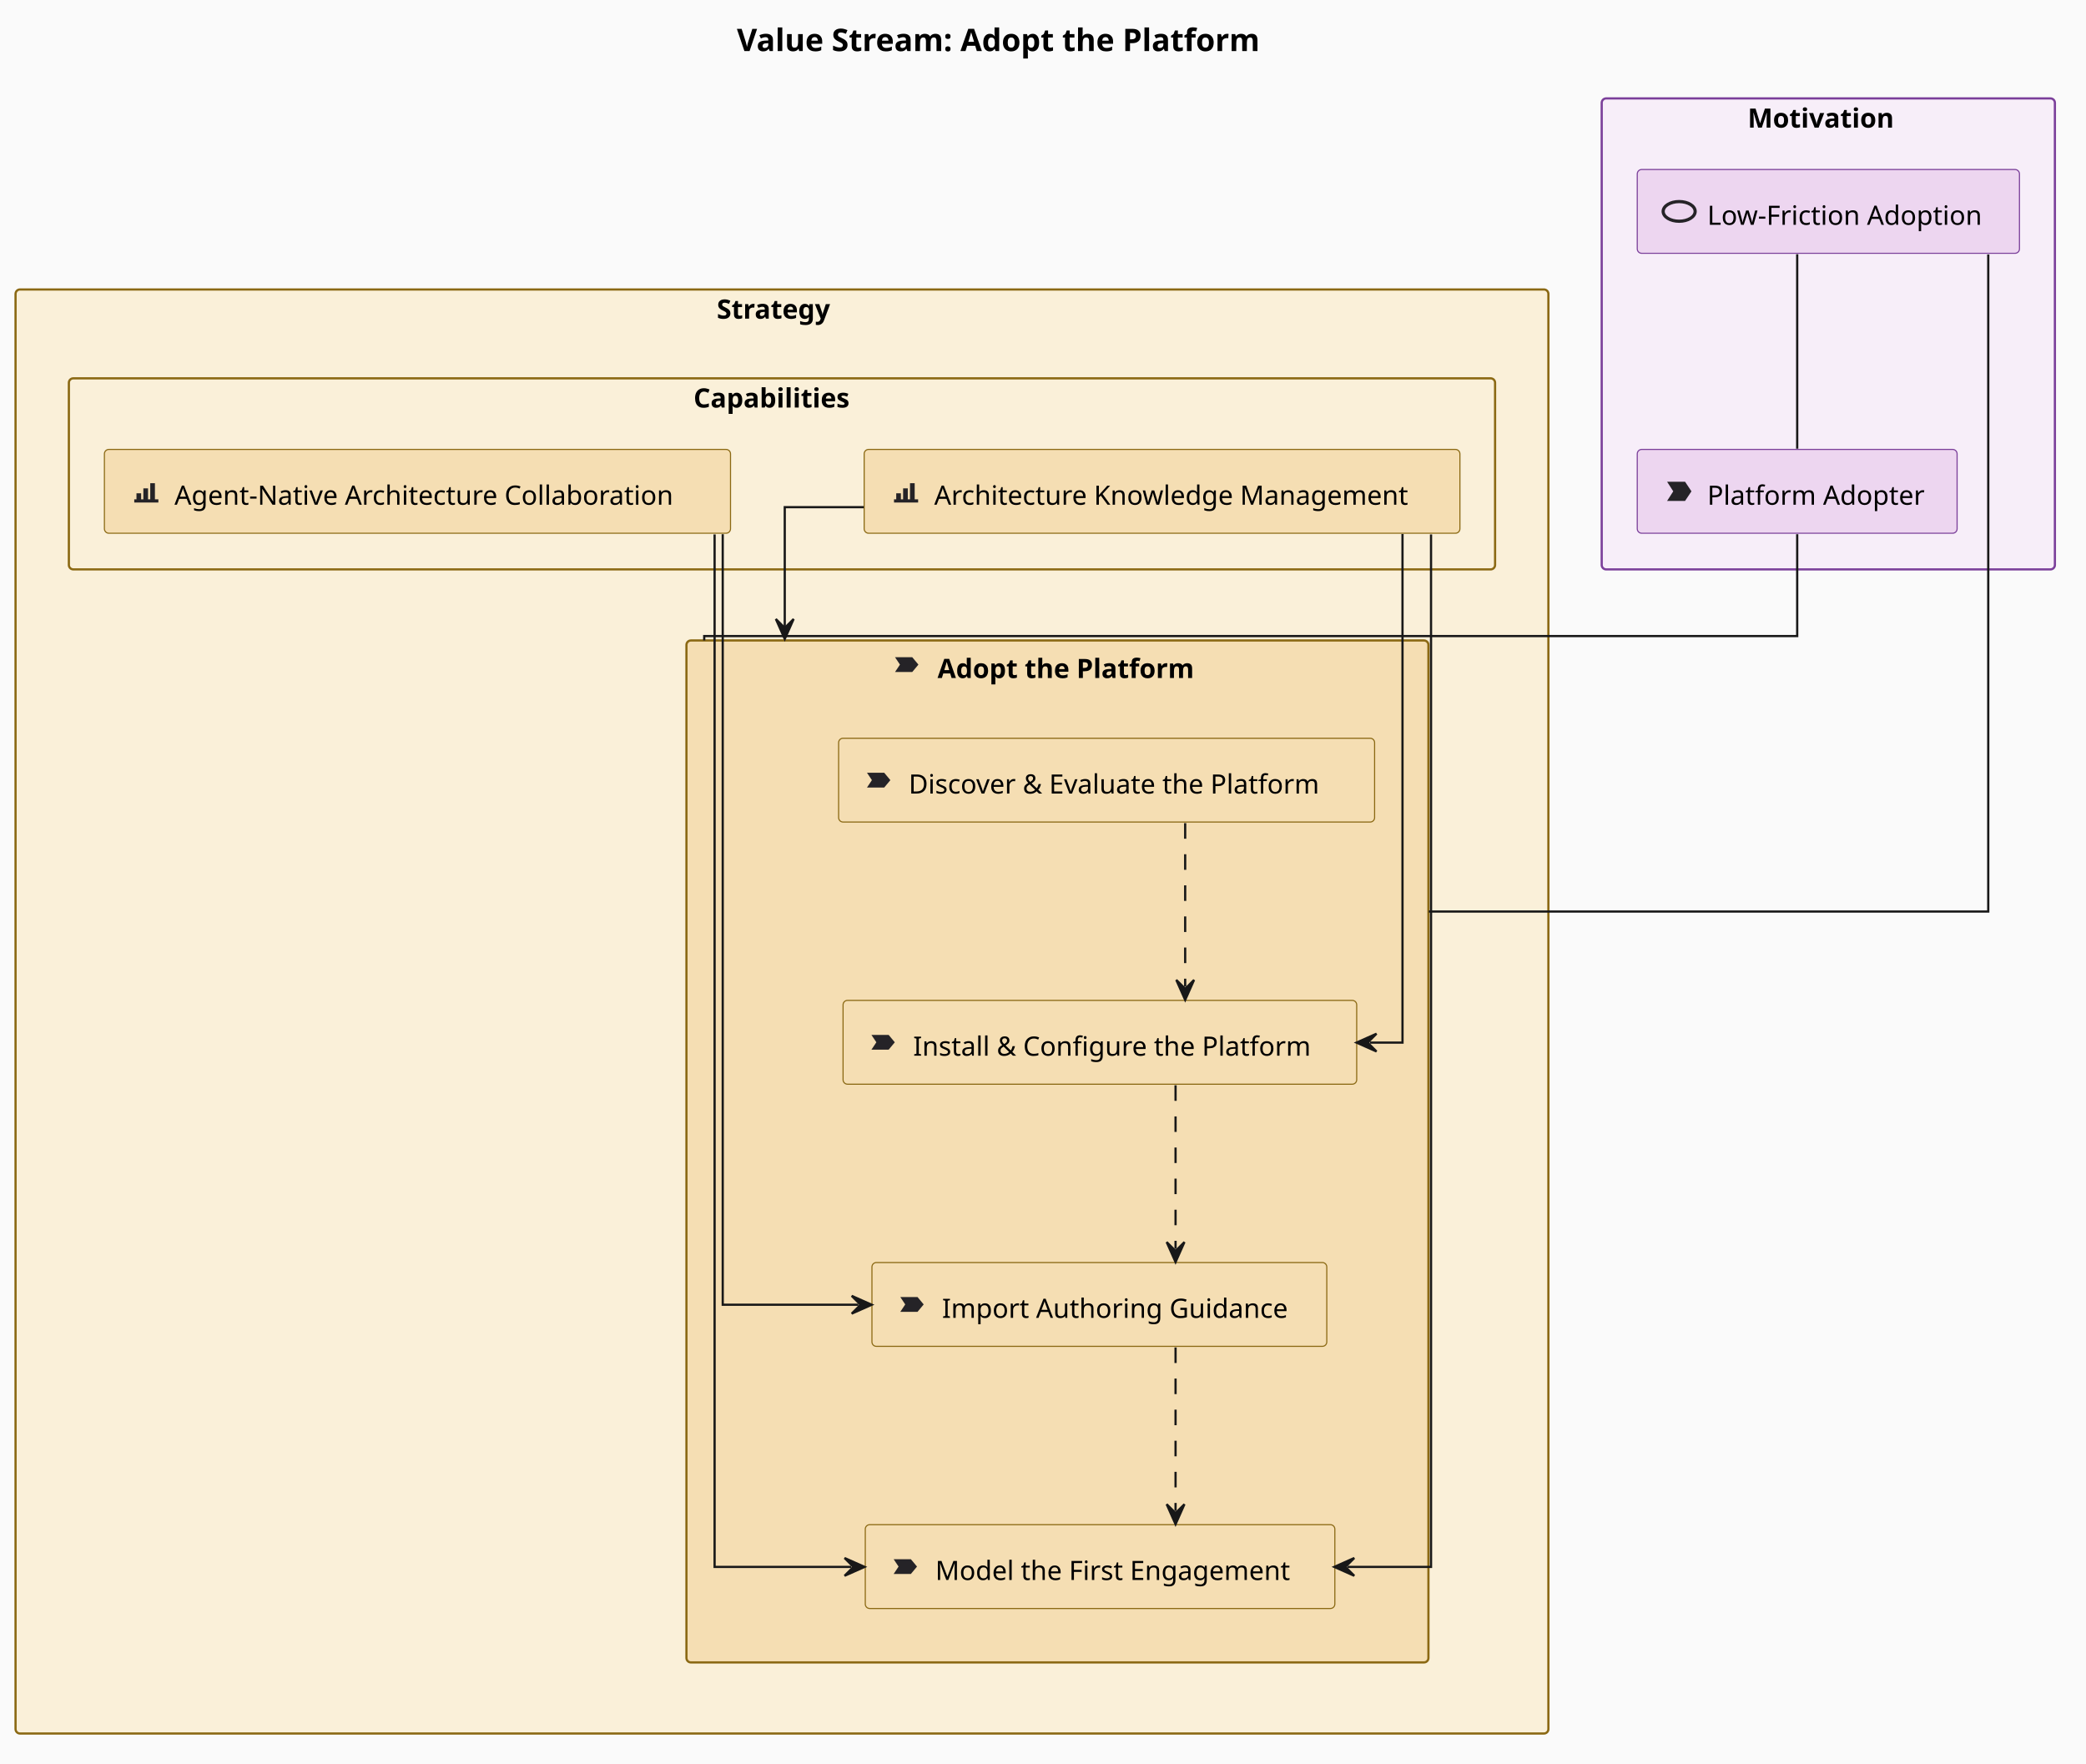
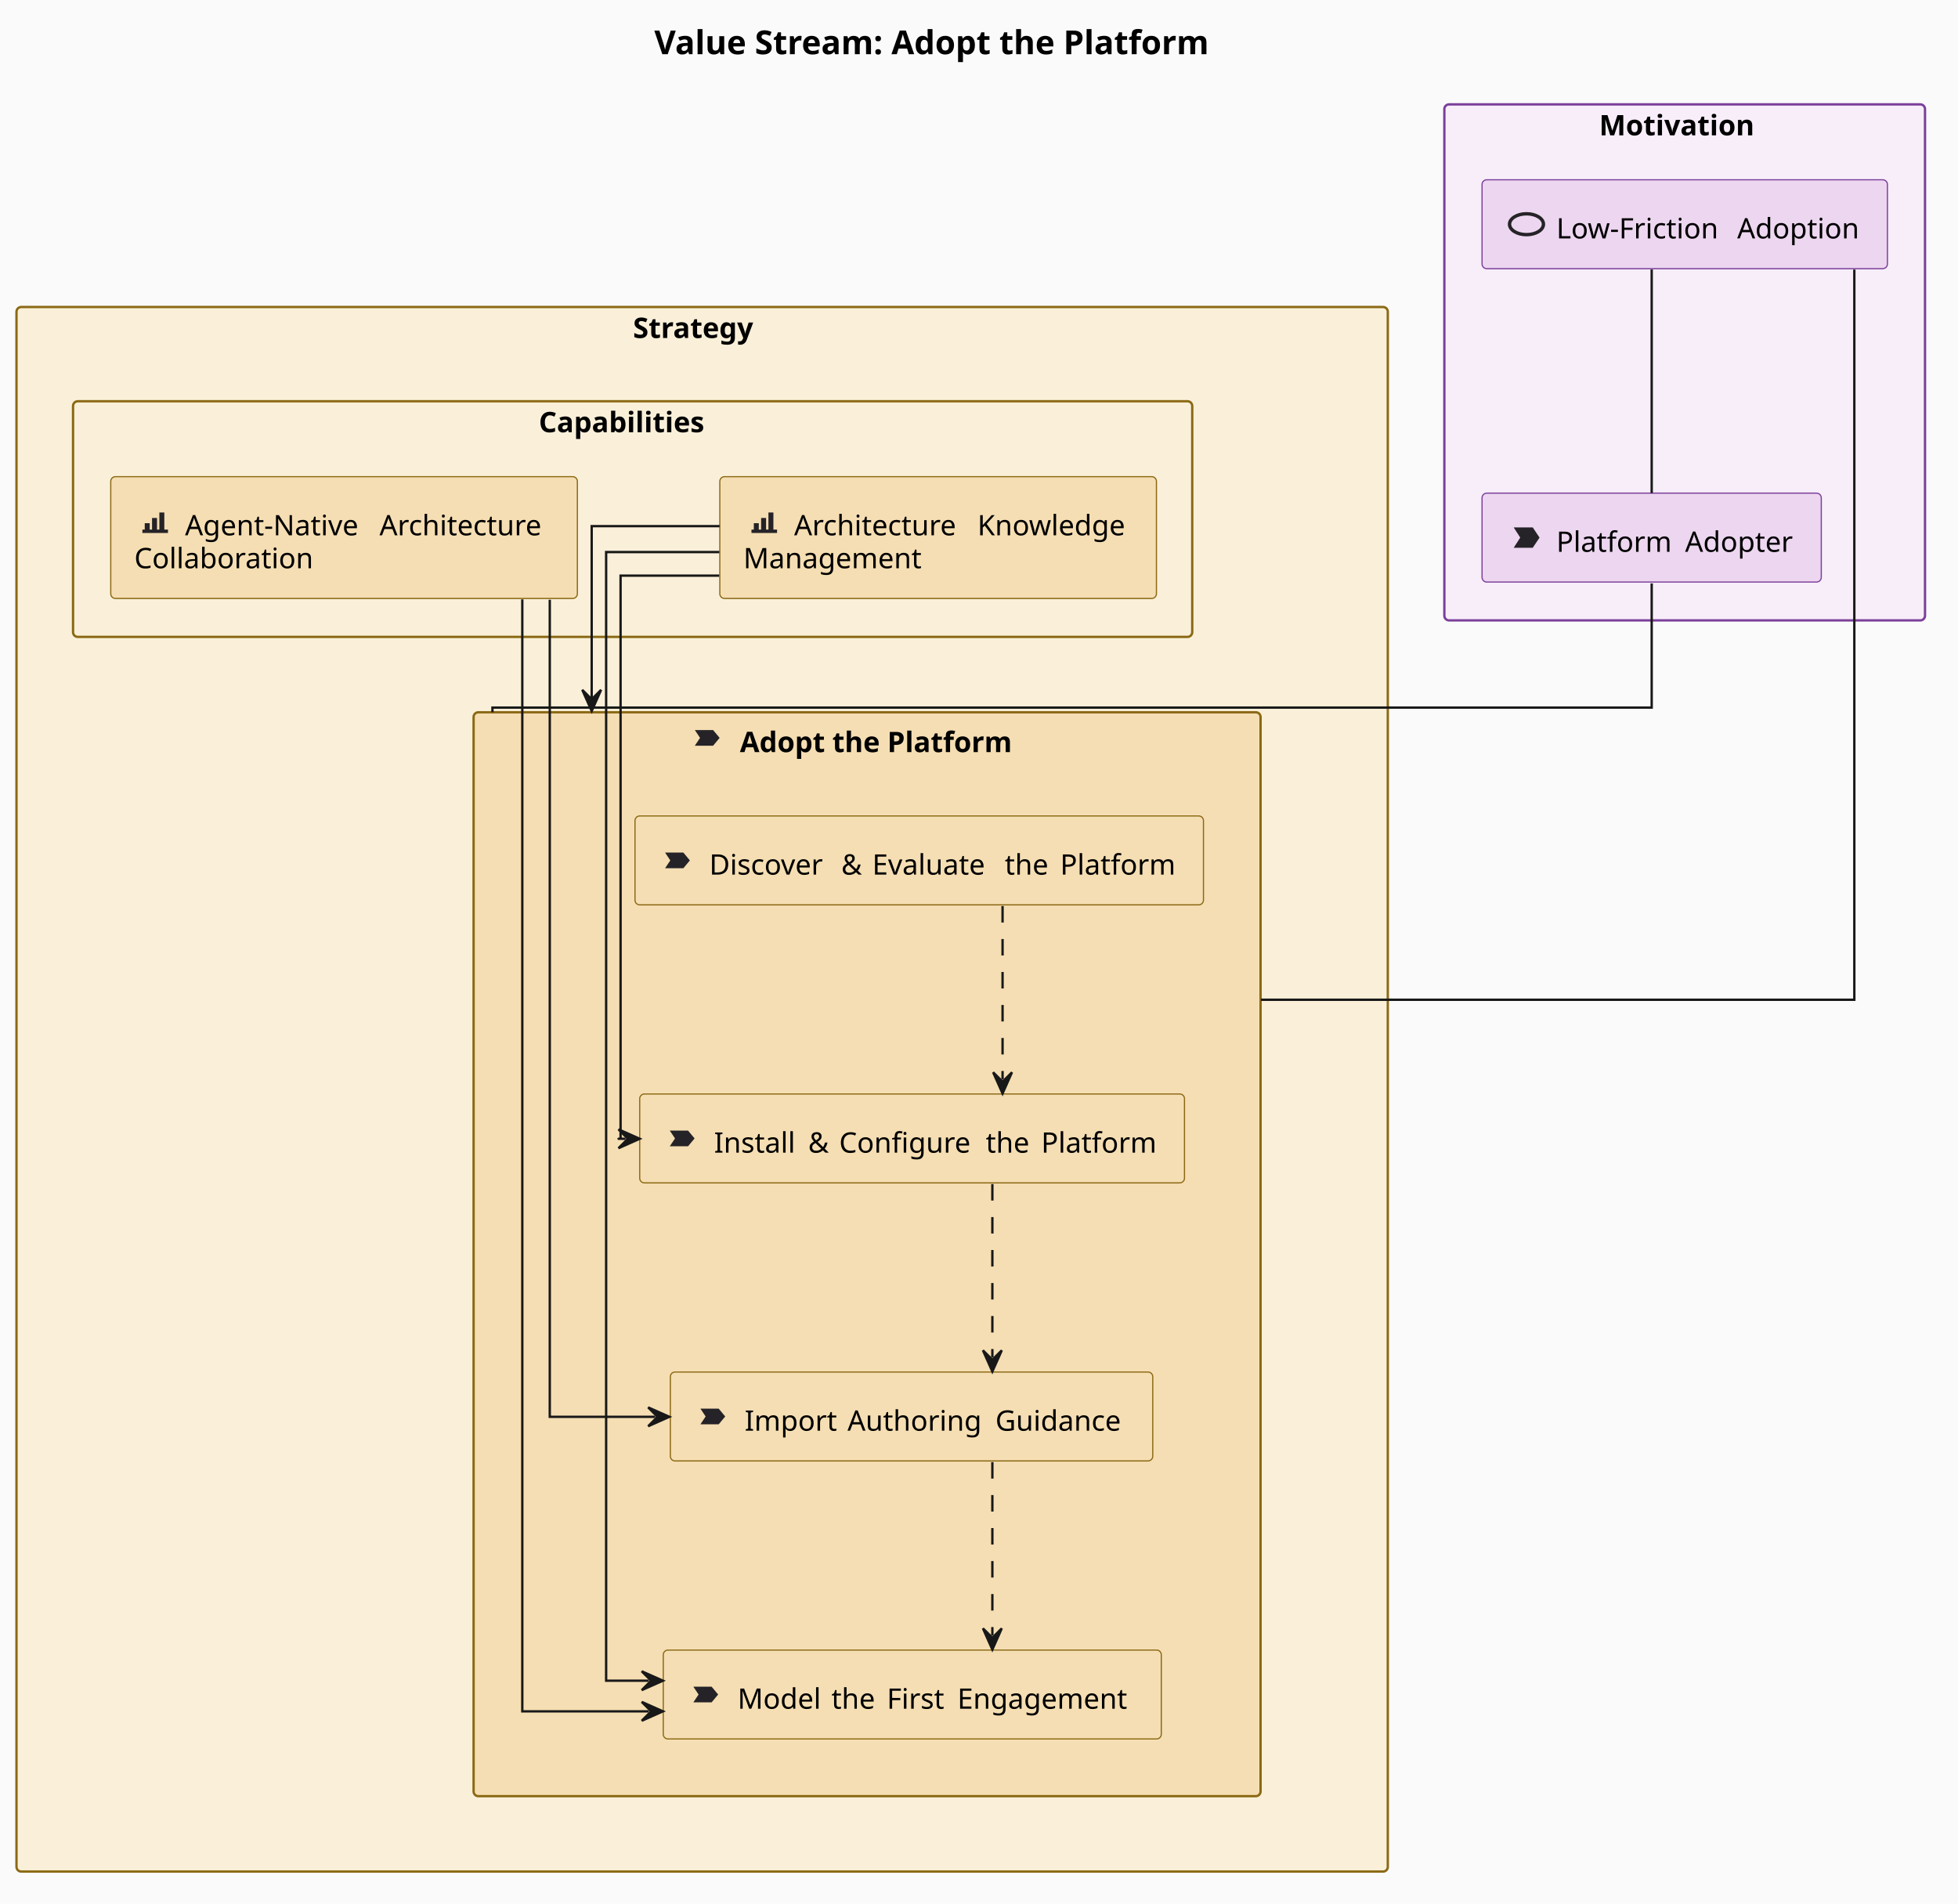
- <svg xmlns="http://www.w3.org/2000/svg" contentStyleType="text/css" data-diagram-type="DESCRIPTION" height="794px" preserveAspectRatio="none" style="width:939px;height:794px;background:#FAFAFA;" version="1.1" viewBox="0 0 939 794" width="939px" zoomAndPan="magnify">
+ <svg xmlns="http://www.w3.org/2000/svg" contentStyleType="text/css" data-diagram-type="DESCRIPTION" height="808px" preserveAspectRatio="none" style="width:831px;height:808px;background:#FAFAFA;" version="1.1" viewBox="0 0 831 808" width="831px" zoomAndPan="magnify">
  <defs />
  <g>
-     <rect fill="#FAFAFA" height="794" style="stroke:none;stroke-width:1;" width="939" x="0" y="0" />
-     <g class="title" data-source-line="94">
-       <text fill="#000000" font-family="sans-serif" font-size="14" font-weight="700" lengthAdjust="spacing" textLength="268.591" x="331.705" y="22.995">Value Stream: Adopt the Platform</text>
+     <rect fill="#FAFAFA" height="808" style="stroke:none;stroke-width:1;" width="831" x="0" y="0" />
+     <g class="title" data-source-line="96">
+       <text fill="#000000" font-family="sans-serif" font-size="14" font-weight="700" lengthAdjust="spacing" textLength="268.591" x="277.705" y="22.995">Value Stream: Adopt the Platform</text>
    </g>
-     <g class="cluster" data-qualified-name="DOM_motivation" data-source-line="96" id="ent0002">
-       <rect fill="#F7EEF9" height="212" rx="2" ry="2" style="stroke:#7B3F9A;stroke-width:1;" width="204" x="721" y="44.297" />
-       <text fill="#000000" font-family="sans-serif" font-size="12" font-weight="700" lengthAdjust="spacing" textLength="72.592" x="786.704" y="57.435">Motivation</text>
+     <g class="cluster" data-qualified-name="DOM_motivation" data-source-line="98" id="ent0002">
+       <rect fill="#F7EEF9" height="219" rx="2" ry="2" style="stroke:#7B3F9A;stroke-width:1;" width="204" x="613" y="44.297" />
+       <text fill="#000000" font-family="sans-serif" font-size="12" font-weight="700" lengthAdjust="spacing" textLength="72.592" x="678.704" y="57.435">Motivation</text>
    </g>
-     <g class="cluster" data-qualified-name="DOM_strategy" data-source-line="103" id="ent0005">
-       <rect fill="#FAF0D9" height="650" rx="2" ry="2" style="stroke:#8B6914;stroke-width:1;" width="690" x="7" y="130.297" />
-       <text fill="#000000" font-family="sans-serif" font-size="12" font-weight="700" lengthAdjust="spacing" textLength="58.682" x="322.659" y="143.435">Strategy</text>
+     <g class="cluster" data-qualified-name="DOM_strategy" data-source-line="105" id="ent0005">
+       <rect fill="#FAF0D9" height="664" rx="2" ry="2" style="stroke:#8B6914;stroke-width:1;" width="582" x="7" y="130.297" />
+       <text fill="#000000" font-family="sans-serif" font-size="12" font-weight="700" lengthAdjust="spacing" textLength="58.682" x="268.659" y="143.435">Strategy</text>
    </g>
-     <g class="cluster" data-qualified-name="DOM_strategy.GRPT_strategy_1" data-source-line="104" id="ent0006">
-       <rect fill="#FAF0D9" height="86" rx="2" ry="2" style="stroke:#8B6914;stroke-width:1;" width="642" x="31" y="170.297" />
-       <text fill="#000000" font-family="sans-serif" font-size="12" font-weight="700" lengthAdjust="spacing" textLength="79.652" x="312.174" y="183.435">Capabilities</text>
+     <g class="cluster" data-qualified-name="DOM_strategy.GRPT_strategy_1" data-source-line="106" id="ent0006">
+       <rect fill="#FAF0D9" height="100" rx="2" ry="2" style="stroke:#8B6914;stroke-width:1;" width="475" x="31" y="170.297" />
+       <text fill="#000000" font-family="sans-serif" font-size="12" font-weight="700" lengthAdjust="spacing" textLength="79.652" x="228.674" y="183.435">Capabilities</text>
    </g>
-     <g class="cluster" data-qualified-name="DOM_strategy.VS_klQ_6_" data-source-line="110" id="ent0010">
-       <rect fill="#F5DEB3" height="460" rx="2" ry="2" style="stroke:#8B6914;stroke-width:1;" width="334" x="309" y="288.297" />
-       <path d="M402.894,295.835 L410.648,295.835 L413.417,299.158 L410.648,302.481 L402.894,302.481 L405.109,299.158" fill="#252327" style="stroke:none;stroke-width:1;" />
-       <text fill="#000000" font-family="sans-serif" font-size="12" font-weight="700" lengthAdjust="spacing" textLength="129.85" x="422.026" y="305.19">Adopt the Platform</text>
+     <g class="cluster" data-qualified-name="DOM_strategy.VS_klQ_6_" data-source-line="112" id="ent0010">
+       <rect fill="#F5DEB3" height="460" rx="2" ry="2" style="stroke:#8B6914;stroke-width:1;" width="334" x="201" y="302.297" />
+       <path d="M294.894,309.835 L302.648,309.835 L305.417,313.158 L302.648,316.481 L294.894,316.481 L297.109,313.158" fill="#252327" style="stroke:none;stroke-width:1;" />
+       <text fill="#000000" font-family="sans-serif" font-size="12" font-weight="700" lengthAdjust="spacing" textLength="129.85" x="314.026" y="319.19">Adopt the Platform</text>
    </g>
-     <g class="entity" data-qualified-name="DOM_motivation.VAL_bisnF2" data-source-line="97" id="ent0003">
-       <rect fill="#EDD6F0" height="37.723" rx="2" ry="2" style="stroke:#7B3F9A;stroke-width:0.5;" width="172.049" x="737" y="76.297" />
-       <path d="M748.662,95.158 A7.2,4.431 0 0 1 755.861,90.728 A7.2,4.431 0 0 1 763.062,95.158 A7.2,4.431 0 0 1 755.861,99.589 A7.2,4.431 0 0 1 748.662,95.158" fill="none" style="stroke:#252327;stroke-width:1.44;" />
-       <text fill="#000000" font-family="sans-serif" font-size="12" lengthAdjust="spacing" textLength="130.512" x="768.538" y="101.19">Low-Friction Adoption</text>
+     <g class="entity" data-qualified-name="DOM_motivation.VAL_bisnF2" data-source-line="99" id="ent0003">
+       <rect fill="#EDD6F0" height="37.723" rx="2" ry="2" style="stroke:#7B3F9A;stroke-width:0.5;" width="172.049" x="629" y="76.297" />
+       <path d="M640.662,95.158 A7.2,4.431 0 0 1 647.861,90.728 A7.2,4.431 0 0 1 655.062,95.158 A7.2,4.431 0 0 1 647.861,99.589 A7.2,4.431 0 0 1 640.662,95.158" fill="none" style="stroke:#252327;stroke-width:1.44;" />
+       <text fill="#000000" font-family="sans-serif" font-size="12" lengthAdjust="spacing" textLength="3.814" x="656.723" y="101.19"> </text>
+       <text fill="#000000" font-family="sans-serif" font-size="12" lengthAdjust="spacing" textLength="72.926" x="660.538" y="101.19">Low-Friction</text>
+       <text fill="#000000" font-family="sans-serif" font-size="12" lengthAdjust="spacing" textLength="3.814" x="733.463" y="101.19"> </text>
+       <text fill="#000000" font-family="sans-serif" font-size="12" lengthAdjust="spacing" textLength="53.772" x="737.278" y="101.19">Adoption</text>
    </g>
-     <g class="entity" data-qualified-name="DOM_motivation.STK_KNwgP7" data-source-line="99" id="ent0004">
-       <rect fill="#EDD6F0" height="37.723" rx="2" ry="2" style="stroke:#7B3F9A;stroke-width:0.5;" width="143.977" x="737" y="202.297" />
-       <path d="M750.434,216.838 L758.52,216.838 L761.4,221.158 L758.52,225.478 L750.434,225.478 L753.203,221.158" fill="#252327" style="stroke:none;stroke-width:0.5;" />
-       <text fill="#000000" font-family="sans-serif" font-size="12" lengthAdjust="spacing" textLength="102.439" x="768.538" y="227.19">Platform Adopter</text>
+     <g class="entity" data-qualified-name="DOM_motivation.STK_KNwgP7" data-source-line="101" id="ent0004">
+       <rect fill="#EDD6F0" height="37.723" rx="2" ry="2" style="stroke:#7B3F9A;stroke-width:0.5;" width="143.977" x="629" y="209.297" />
+       <path d="M642.434,223.838 L650.52,223.838 L653.4,228.158 L650.52,232.478 L642.434,232.478 L645.203,228.158" fill="#252327" style="stroke:none;stroke-width:0.5;" />
+       <text fill="#000000" font-family="sans-serif" font-size="12" lengthAdjust="spacing" textLength="3.814" x="656.723" y="234.19"> </text>
+       <text fill="#000000" font-family="sans-serif" font-size="12" lengthAdjust="spacing" textLength="50.818" x="660.538" y="234.19">Platform</text>
+       <text fill="#000000" font-family="sans-serif" font-size="12" lengthAdjust="spacing" textLength="3.814" x="711.356" y="234.19"> </text>
+       <text fill="#000000" font-family="sans-serif" font-size="12" lengthAdjust="spacing" textLength="47.807" x="715.17" y="234.19">Adopter</text>
    </g>
-     <g class="entity" data-qualified-name="DOM_strategy.GRPT_strategy_1.CAP_db4AQh" data-source-line="105" id="ent0007">
-       <rect fill="#F5DEB3" height="37.723" rx="2" ry="2" style="stroke:#8B6914;stroke-width:0.5;" width="281.836" x="47" y="202.297" />
+     <g class="entity" data-qualified-name="DOM_strategy.GRPT_strategy_1.CAP_db4AQh" data-source-line="107" id="ent0007">
+       <rect fill="#F5DEB3" height="51.692" rx="2" ry="2" style="stroke:#8B6914;stroke-width:0.5;" width="198.047" x="47" y="202.297" />
      <path d="M60.434,224.758 L71.289,224.758 L71.289,226.198 L60.434,226.198" fill="#252327" />
      <path d="M61.431,222.045 L63.535,222.045 L63.535,225.478 L61.431,225.478" fill="#252327" />
      <path d="M64.532,219.829 L66.637,219.829 L66.637,225.478 L64.532,225.478" fill="#252327" />
      <path d="M67.634,217.503 L69.739,217.503 L69.739,225.478 L67.634,225.478" fill="#252327" />
-       <text fill="#000000" font-family="sans-serif" font-size="12" lengthAdjust="spacing" textLength="240.299" x="78.537" y="227.19">Agent-Native Architecture Collaboration</text>
+       <text fill="#000000" font-family="sans-serif" font-size="12" lengthAdjust="spacing" textLength="3.814" x="74.723" y="227.19"> </text>
+       <text fill="#000000" font-family="sans-serif" font-size="12" lengthAdjust="spacing" textLength="78.703" x="78.537" y="227.19">Agent-Native</text>
+       <text fill="#000000" font-family="sans-serif" font-size="12" lengthAdjust="spacing" textLength="3.814" x="157.241" y="227.19"> </text>
+       <text fill="#000000" font-family="sans-serif" font-size="12" lengthAdjust="spacing" textLength="73.992" x="161.055" y="227.19">Architecture</text>
+       <text fill="#000000" font-family="sans-serif" font-size="12" lengthAdjust="spacing" textLength="79.975" x="57" y="241.159">Collaboration</text>
    </g>
-     <g class="entity" data-qualified-name="DOM_strategy.GRPT_strategy_1.CAP_pLMHKe" data-source-line="106" id="ent0008">
-       <rect fill="#F5DEB3" height="37.723" rx="2" ry="2" style="stroke:#8B6914;stroke-width:0.5;" width="268.172" x="389" y="202.297" />
-       <path d="M402.434,224.758 L413.289,224.758 L413.289,226.198 L402.434,226.198" fill="#252327" />
-       <path d="M403.431,222.045 L405.535,222.045 L405.535,225.478 L403.431,225.478" fill="#252327" />
-       <path d="M406.532,219.829 L408.637,219.829 L408.637,225.478 L406.532,225.478" fill="#252327" />
-       <path d="M409.634,217.503 L411.738,217.503 L411.738,225.478 L409.634,225.478" fill="#252327" />
-       <text fill="#000000" font-family="sans-serif" font-size="12" lengthAdjust="spacing" textLength="226.635" x="420.538" y="227.19">Architecture Knowledge Management</text>
+     <g class="entity" data-qualified-name="DOM_strategy.GRPT_strategy_1.CAP_pLMHKe" data-source-line="108" id="ent0008">
+       <rect fill="#F5DEB3" height="51.692" rx="2" ry="2" style="stroke:#8B6914;stroke-width:0.5;" width="185.309" x="305.5" y="202.297" />
+       <path d="M318.934,224.758 L329.789,224.758 L329.789,226.198 L318.934,226.198" fill="#252327" />
+       <path d="M319.931,222.045 L322.035,222.045 L322.035,225.478 L319.931,225.478" fill="#252327" />
+       <path d="M323.032,219.829 L325.137,219.829 L325.137,225.478 L323.032,225.478" fill="#252327" />
+       <path d="M326.134,217.503 L328.238,217.503 L328.238,225.478 L326.134,225.478" fill="#252327" />
+       <text fill="#000000" font-family="sans-serif" font-size="12" lengthAdjust="spacing" textLength="3.814" x="333.223" y="227.19"> </text>
+       <text fill="#000000" font-family="sans-serif" font-size="12" lengthAdjust="spacing" textLength="73.992" x="337.038" y="227.19">Architecture</text>
+       <text fill="#000000" font-family="sans-serif" font-size="12" lengthAdjust="spacing" textLength="3.814" x="411.03" y="227.19"> </text>
+       <text fill="#000000" font-family="sans-serif" font-size="12" lengthAdjust="spacing" textLength="65.965" x="414.844" y="227.19">Knowledge</text>
+       <text fill="#000000" font-family="sans-serif" font-size="12" lengthAdjust="spacing" textLength="79.049" x="315.5" y="241.159">Management</text>
    </g>
-     <g class="entity" data-qualified-name="DOM_strategy.VS_klQ_6_.VS_Az7GVi" data-source-line="111" id="ent0011">
-       <rect fill="#F5DEB3" height="37.723" rx="2" ry="2" style="stroke:#8B6914;stroke-width:0.5;" width="231.211" x="379.5" y="450.297" />
-       <path d="M392.269,465.835 L400.023,465.835 L402.792,469.158 L400.023,472.481 L392.269,472.481 L394.485,469.158" fill="#252327" style="stroke:none;stroke-width:0.5;" />
-       <text fill="#000000" font-family="sans-serif" font-size="12" lengthAdjust="spacing" textLength="189.674" x="411.038" y="475.19">Install &amp; Configure the Platform</text>
+     <g class="entity" data-qualified-name="DOM_strategy.VS_klQ_6_.VS_Az7GVi" data-source-line="113" id="ent0011">
+       <rect fill="#F5DEB3" height="37.723" rx="2" ry="2" style="stroke:#8B6914;stroke-width:0.5;" width="231.211" x="271.5" y="464.297" />
+       <path d="M284.269,479.835 L292.023,479.835 L294.792,483.158 L292.023,486.481 L284.269,486.481 L286.485,483.158" fill="#252327" style="stroke:none;stroke-width:0.5;" />
+       <text fill="#000000" font-family="sans-serif" font-size="12" lengthAdjust="spacing" textLength="3.814" x="299.223" y="489.19"> </text>
+       <text fill="#000000" font-family="sans-serif" font-size="12" lengthAdjust="spacing" textLength="36.123" x="303.038" y="489.19">Install</text>
+       <text fill="#000000" font-family="sans-serif" font-size="12" lengthAdjust="spacing" textLength="3.814" x="339.161" y="489.19"> </text>
+       <text fill="#000000" font-family="sans-serif" font-size="12" lengthAdjust="spacing" textLength="9.357" x="342.975" y="489.19">&amp;</text>
+       <text fill="#000000" font-family="sans-serif" font-size="12" lengthAdjust="spacing" textLength="3.814" x="352.332" y="489.19"> </text>
+       <text fill="#000000" font-family="sans-serif" font-size="12" lengthAdjust="spacing" textLength="58.424" x="356.147" y="489.19">Configure</text>
+       <text fill="#000000" font-family="sans-serif" font-size="12" lengthAdjust="spacing" textLength="3.814" x="414.571" y="489.19"> </text>
+       <text fill="#000000" font-family="sans-serif" font-size="12" lengthAdjust="spacing" textLength="19.693" x="418.385" y="489.19">the</text>
+       <text fill="#000000" font-family="sans-serif" font-size="12" lengthAdjust="spacing" textLength="3.814" x="438.079" y="489.19"> </text>
+       <text fill="#000000" font-family="sans-serif" font-size="12" lengthAdjust="spacing" textLength="50.818" x="441.893" y="489.19">Platform</text>
    </g>
-     <g class="entity" data-qualified-name="DOM_strategy.VS_klQ_6_.VS_CBbqVO" data-source-line="112" id="ent0012">
-       <rect fill="#F5DEB3" height="37.723" rx="2" ry="2" style="stroke:#8B6914;stroke-width:0.5;" width="204.745" x="392.5" y="568.297" />
-       <path d="M405.269,583.835 L413.023,583.835 L415.792,587.158 L413.023,590.481 L405.269,590.481 L407.485,587.158" fill="#252327" style="stroke:none;stroke-width:0.5;" />
-       <text fill="#000000" font-family="sans-serif" font-size="12" lengthAdjust="spacing" textLength="163.207" x="424.038" y="593.19">Import Authoring Guidance</text>
+     <g class="entity" data-qualified-name="DOM_strategy.VS_klQ_6_.VS_CBbqVO" data-source-line="114" id="ent0012">
+       <rect fill="#F5DEB3" height="37.723" rx="2" ry="2" style="stroke:#8B6914;stroke-width:0.5;" width="204.745" x="284.5" y="582.297" />
+       <path d="M297.269,597.835 L305.023,597.835 L307.792,601.158 L305.023,604.481 L297.269,604.481 L299.485,601.158" fill="#252327" style="stroke:none;stroke-width:0.5;" />
+       <text fill="#000000" font-family="sans-serif" font-size="12" lengthAdjust="spacing" textLength="3.814" x="312.223" y="607.19"> </text>
+       <text fill="#000000" font-family="sans-serif" font-size="12" lengthAdjust="spacing" textLength="39.826" x="316.038" y="607.19">Import</text>
+       <text fill="#000000" font-family="sans-serif" font-size="12" lengthAdjust="spacing" textLength="3.814" x="355.864" y="607.19"> </text>
+       <text fill="#000000" font-family="sans-serif" font-size="12" lengthAdjust="spacing" textLength="58.957" x="359.678" y="607.19">Authoring</text>
+       <text fill="#000000" font-family="sans-serif" font-size="12" lengthAdjust="spacing" textLength="3.814" x="418.635" y="607.19"> </text>
+       <text fill="#000000" font-family="sans-serif" font-size="12" lengthAdjust="spacing" textLength="56.795" x="422.45" y="607.19">Guidance</text>
    </g>
-     <g class="entity" data-qualified-name="DOM_strategy.VS_klQ_6_.VS_Io9UQd" data-source-line="113" id="ent0013">
-       <rect fill="#F5DEB3" height="37.723" rx="2" ry="2" style="stroke:#8B6914;stroke-width:0.5;" width="241.266" x="377.5" y="332.297" />
-       <path d="M390.269,347.835 L398.023,347.835 L400.792,351.158 L398.023,354.481 L390.269,354.481 L392.485,351.158" fill="#252327" style="stroke:none;stroke-width:0.5;" />
-       <text fill="#000000" font-family="sans-serif" font-size="12" lengthAdjust="spacing" textLength="199.728" x="409.038" y="357.19">Discover &amp; Evaluate the Platform</text>
+     <g class="entity" data-qualified-name="DOM_strategy.VS_klQ_6_.VS_Io9UQd" data-source-line="115" id="ent0013">
+       <rect fill="#F5DEB3" height="37.723" rx="2" ry="2" style="stroke:#8B6914;stroke-width:0.5;" width="241.266" x="269.5" y="346.297" />
+       <path d="M282.269,361.835 L290.023,361.835 L292.792,365.158 L290.023,368.481 L282.269,368.481 L284.485,365.158" fill="#252327" style="stroke:none;stroke-width:0.5;" />
+       <text fill="#000000" font-family="sans-serif" font-size="12" lengthAdjust="spacing" textLength="3.814" x="297.223" y="371.19"> </text>
+       <text fill="#000000" font-family="sans-serif" font-size="12" lengthAdjust="spacing" textLength="52.184" x="301.038" y="371.19">Discover</text>
+       <text fill="#000000" font-family="sans-serif" font-size="12" lengthAdjust="spacing" textLength="3.814" x="353.221" y="371.19"> </text>
+       <text fill="#000000" font-family="sans-serif" font-size="12" lengthAdjust="spacing" textLength="9.357" x="357.036" y="371.19">&amp;</text>
+       <text fill="#000000" font-family="sans-serif" font-size="12" lengthAdjust="spacing" textLength="3.814" x="366.393" y="371.19"> </text>
+       <text fill="#000000" font-family="sans-serif" font-size="12" lengthAdjust="spacing" textLength="52.418" x="370.207" y="371.19">Evaluate</text>
+       <text fill="#000000" font-family="sans-serif" font-size="12" lengthAdjust="spacing" textLength="3.814" x="422.625" y="371.19"> </text>
+       <text fill="#000000" font-family="sans-serif" font-size="12" lengthAdjust="spacing" textLength="19.693" x="426.44" y="371.19">the</text>
+       <text fill="#000000" font-family="sans-serif" font-size="12" lengthAdjust="spacing" textLength="3.814" x="446.133" y="371.19"> </text>
+       <text fill="#000000" font-family="sans-serif" font-size="12" lengthAdjust="spacing" textLength="50.818" x="449.948" y="371.19">Platform</text>
    </g>
-     <g class="entity" data-qualified-name="DOM_strategy.VS_klQ_6_.VS_lVJLuL" data-source-line="114" id="ent0014">
-       <rect fill="#F5DEB3" height="37.723" rx="2" ry="2" style="stroke:#8B6914;stroke-width:0.5;" width="211.371" x="389.5" y="686.297" />
-       <path d="M402.269,701.835 L410.023,701.835 L412.792,705.158 L410.023,708.481 L402.269,708.481 L404.485,705.158" fill="#252327" style="stroke:none;stroke-width:0.5;" />
-       <text fill="#000000" font-family="sans-serif" font-size="12" lengthAdjust="spacing" textLength="169.834" x="421.038" y="711.19">Model the First Engagement</text>
+     <g class="entity" data-qualified-name="DOM_strategy.VS_klQ_6_.VS_lVJLuL" data-source-line="116" id="ent0014">
+       <rect fill="#F5DEB3" height="37.723" rx="2" ry="2" style="stroke:#8B6914;stroke-width:0.5;" width="211.371" x="281.5" y="700.297" />
+       <path d="M294.269,715.835 L302.023,715.835 L304.792,719.158 L302.023,722.481 L294.269,722.481 L296.485,719.158" fill="#252327" style="stroke:none;stroke-width:0.5;" />
+       <text fill="#000000" font-family="sans-serif" font-size="12" lengthAdjust="spacing" textLength="3.814" x="309.223" y="725.19"> </text>
+       <text fill="#000000" font-family="sans-serif" font-size="12" lengthAdjust="spacing" textLength="36.029" x="313.038" y="725.19">Model</text>
+       <text fill="#000000" font-family="sans-serif" font-size="12" lengthAdjust="spacing" textLength="3.814" x="349.067" y="725.19"> </text>
+       <text fill="#000000" font-family="sans-serif" font-size="12" lengthAdjust="spacing" textLength="19.693" x="352.881" y="725.19">the</text>
+       <text fill="#000000" font-family="sans-serif" font-size="12" lengthAdjust="spacing" textLength="3.814" x="372.575" y="725.19"> </text>
+       <text fill="#000000" font-family="sans-serif" font-size="12" lengthAdjust="spacing" textLength="26.127" x="376.389" y="725.19">First</text>
+       <text fill="#000000" font-family="sans-serif" font-size="12" lengthAdjust="spacing" textLength="3.814" x="402.516" y="725.19"> </text>
+       <text fill="#000000" font-family="sans-serif" font-size="12" lengthAdjust="spacing" textLength="76.541" x="406.33" y="725.19">Engagement</text>
    </g>
-     <g class="link" data-entity-1="ent0013" data-entity-2="ent0011" data-link-type="dependency" data-source-line="131" id="lnk27">
-       <path d="M533.5,370.517 C533.5,392.457 533.5,422.147 533.5,444.087" fill="none" id="VS_Io9UQd-to-VS_Az7GVi" style="stroke:#181818;stroke-width:1;stroke-dasharray:7,7;" />
-       <polygon fill="#181818" points="533.5,450.087,537.5,441.087,533.5,445.087,529.5,441.087,533.5,450.087" style="stroke:#181818;stroke-width:1;" />
+     <g class="link" data-entity-1="ent0013" data-entity-2="ent0011" data-link-type="dependency" data-source-line="133" id="lnk27">
+       <path d="M425.5,384.517 C425.5,406.457 425.5,436.147 425.5,458.087" fill="none" id="VS_Io9UQd-to-VS_Az7GVi" style="stroke:#181818;stroke-width:1;stroke-dasharray:7,7;" />
+       <polygon fill="#181818" points="425.5,464.087,429.5,455.087,425.5,459.087,421.5,455.087,425.5,464.087" style="stroke:#181818;stroke-width:1;" />
    </g>
-     <g class="link" data-entity-1="ent0011" data-entity-2="ent0012" data-link-type="dependency" data-source-line="132" id="lnk28">
-       <path d="M529.17,488.517 C529.17,510.457 529.17,540.147 529.17,562.087" fill="none" id="VS_Az7GVi-to-VS_CBbqVO" style="stroke:#181818;stroke-width:1;stroke-dasharray:7,7;" />
-       <polygon fill="#181818" points="529.17,568.087,533.17,559.087,529.17,563.087,525.17,559.087,529.17,568.087" style="stroke:#181818;stroke-width:1;" />
+     <g class="link" data-entity-1="ent0011" data-entity-2="ent0012" data-link-type="dependency" data-source-line="134" id="lnk28">
+       <path d="M421.17,502.517 C421.17,524.457 421.17,554.147 421.17,576.087" fill="none" id="VS_Az7GVi-to-VS_CBbqVO" style="stroke:#181818;stroke-width:1;stroke-dasharray:7,7;" />
+       <polygon fill="#181818" points="421.17,582.087,425.17,573.087,421.17,577.087,417.17,573.087,421.17,582.087" style="stroke:#181818;stroke-width:1;" />
    </g>
-     <g class="link" data-entity-1="ent0012" data-entity-2="ent0014" data-link-type="dependency" data-source-line="133" id="lnk29">
-       <path d="M529.17,606.517 C529.17,628.457 529.17,658.147 529.17,680.087" fill="none" id="VS_CBbqVO-to-VS_lVJLuL" style="stroke:#181818;stroke-width:1;stroke-dasharray:7,7;" />
-       <polygon fill="#181818" points="529.17,686.087,533.17,677.087,529.17,681.087,525.17,677.087,529.17,686.087" style="stroke:#181818;stroke-width:1;" />
+     <g class="link" data-entity-1="ent0012" data-entity-2="ent0014" data-link-type="dependency" data-source-line="135" id="lnk29">
+       <path d="M421.17,620.517 C421.17,642.457 421.17,672.147 421.17,694.087" fill="none" id="VS_CBbqVO-to-VS_lVJLuL" style="stroke:#181818;stroke-width:1;stroke-dasharray:7,7;" />
+       <polygon fill="#181818" points="421.17,700.087,425.17,691.087,421.17,695.087,417.17,691.087,421.17,700.087" style="stroke:#181818;stroke-width:1;" />
    </g>
-     <g class="link" data-entity-1="ent0008" data-entity-2="ent0010" data-link-type="dependency" data-source-line="123" id="lnk18">
-       <path d="M388.84,228.297 C368.01,228.297 353.25,228.297 353.25,228.297 C353.25,228.297 353.25,235.984 353.25,247.516 C353.25,253.281 353.25,260.008 353.25,267.215 C353.25,270.818 353.25,274.542 353.25,278.326 C353.25,280.217 353.25,282.124 353.25,284.039 C353.25,284.996 353.25,285.955 353.25,286.915 C353.25,287.155 353.25,281.395 353.25,281.635" fill="none" id="CAP_pLMHKe-to-VS_klQ_6_" style="stroke:#181818;stroke-width:1;" />
-       <polygon fill="#181818" points="353.25,287.635,357.25,278.635,353.25,282.635,349.25,278.635,353.25,287.635" style="stroke:#181818;stroke-width:1;" />
+     <g class="link" data-entity-1="ent0008" data-entity-2="ent0010" data-link-type="dependency" data-source-line="125" id="lnk18">
+       <path d="M305.4,223.297 C276.07,223.297 251.12,223.297 251.12,223.297 C251.12,223.297 251.12,258.797 251.12,294.297 C251.12,296.516 251.12,298.734 251.12,300.945 C251.12,301.221 251.12,295.497 251.12,295.773" fill="none" id="CAP_pLMHKe-to-VS_klQ_6_" style="stroke:#181818;stroke-width:1;" />
+       <polygon fill="#181818" points="251.12,301.773,255.12,292.773,251.12,296.773,247.12,292.773,251.12,301.773" style="stroke:#181818;stroke-width:1;" />
    </g>
-     <g class="link" data-entity-1="ent0008" data-entity-2="ent0011" data-link-type="dependency" data-source-line="124" id="lnk19">
-       <path d="M631.33,240.347 C631.33,298.417 631.33,469.297 631.33,469.297 C631.33,469.297 629.08,469.297 616.63,469.297" fill="none" id="CAP_pLMHKe-to-VS_Az7GVi" style="stroke:#181818;stroke-width:1;" />
-       <polygon fill="#181818" points="610.63,469.297,619.63,473.297,615.63,469.297,619.63,465.297,610.63,469.297" style="stroke:#181818;stroke-width:1;" />
+     <g class="link" data-entity-1="ent0008" data-entity-2="ent0011" data-link-type="dependency" data-source-line="126" id="lnk19">
+       <path d="M305.23,244.297 C281.91,244.297 263.38,244.297 263.38,244.297 C263.38,244.297 263.38,483.297 263.38,483.297 C263.38,483.297 260.39,483.297 265.49,483.297" fill="none" id="CAP_pLMHKe-to-VS_Az7GVi" style="stroke:#181818;stroke-width:1;" />
+       <polygon fill="#181818" points="271.49,483.297,262.49,479.297,266.49,483.297,262.49,487.297,271.49,483.297" style="stroke:#181818;stroke-width:1;" />
    </g>
-     <g class="link" data-entity-1="ent0008" data-entity-2="ent0014" data-link-type="dependency" data-source-line="125" id="lnk20">
-       <path d="M644.17,240.567 C644.17,330.587 644.17,705.297 644.17,705.297 C644.17,705.297 631.11,705.297 606.62,705.297" fill="none" id="CAP_pLMHKe-to-VS_lVJLuL" style="stroke:#181818;stroke-width:1;" />
-       <polygon fill="#181818" points="600.62,705.297,609.62,709.297,605.62,705.297,609.62,701.297,600.62,705.297" style="stroke:#181818;stroke-width:1;" />
+     <g class="link" data-entity-1="ent0008" data-entity-2="ent0014" data-link-type="dependency" data-source-line="127" id="lnk20">
+       <path d="M305.29,234.297 C278.94,234.297 257.25,234.297 257.25,234.297 C257.25,234.297 257.25,713.297 257.25,713.297 C257.25,713.297 261.09,713.297 275.35,713.297" fill="none" id="CAP_pLMHKe-to-VS_lVJLuL" style="stroke:#181818;stroke-width:1;" />
+       <polygon fill="#181818" points="281.35,713.297,272.35,709.297,276.35,713.297,272.35,717.297,281.35,713.297" style="stroke:#181818;stroke-width:1;" />
    </g>
-     <g class="link" data-entity-1="ent0007" data-entity-2="ent0012" data-link-type="dependency" data-source-line="126" id="lnk21">
-       <path d="M325.33,240.457 C325.33,315.767 325.33,587.297 325.33,587.297 C325.33,587.297 350.66,587.297 386.39,587.297" fill="none" id="CAP_db4AQh-to-VS_CBbqVO" style="stroke:#181818;stroke-width:1;" />
-       <polygon fill="#181818" points="392.39,587.297,383.39,583.297,387.39,587.297,383.39,591.297,392.39,587.297" style="stroke:#181818;stroke-width:1;" />
+     <g class="link" data-entity-1="ent0007" data-entity-2="ent0012" data-link-type="dependency" data-source-line="128" id="lnk21">
+       <path d="M233.33,254.527 C233.33,339.427 233.33,601.297 233.33,601.297 C233.33,601.297 250.08,601.297 278.08,601.297" fill="none" id="CAP_db4AQh-to-VS_CBbqVO" style="stroke:#181818;stroke-width:1;" />
+       <polygon fill="#181818" points="284.08,601.297,275.08,597.297,279.08,601.297,275.08,605.297,284.08,601.297" style="stroke:#181818;stroke-width:1;" />
    </g>
-     <g class="link" data-entity-1="ent0007" data-entity-2="ent0014" data-link-type="dependency" data-source-line="127" id="lnk22">
-       <path d="M321.67,240.567 C321.67,330.587 321.67,705.297 321.67,705.297 C321.67,705.297 347.09,705.297 383.18,705.297" fill="none" id="CAP_db4AQh-to-VS_lVJLuL" style="stroke:#181818;stroke-width:1;" />
-       <polygon fill="#181818" points="389.18,705.297,380.18,701.297,384.18,705.297,380.18,709.297,389.18,705.297" style="stroke:#181818;stroke-width:1;" />
+     <g class="link" data-entity-1="ent0007" data-entity-2="ent0014" data-link-type="dependency" data-source-line="129" id="lnk22">
+       <path d="M221.67,254.367 C221.67,356.837 221.67,726.297 221.67,726.297 C221.67,726.297 242.95,726.297 275.36,726.297" fill="none" id="CAP_db4AQh-to-VS_lVJLuL" style="stroke:#181818;stroke-width:1;" />
+       <polygon fill="#181818" points="281.36,726.297,272.36,722.297,276.36,726.297,272.36,730.297,281.36,726.297" style="stroke:#181818;stroke-width:1;" />
    </g>
-     <g class="link" data-entity-1="ent0004" data-entity-2="ent0010" data-link-type="association" data-source-line="128" id="lnk23">
-       <path d="M809,240.447 C809,259.617 809,286.297 809,286.297 C809,286.297 317,286.297 317,286.297 C317,286.297 317,286.527 317,286.961 C317,287.178 317,287.446 317,287.761 C317,287.919 317,288.088 317,288.269" fill="none" id="STK_KNwgP7-VS_klQ_6_" style="stroke:#181818;stroke-width:1;" />
+     <g class="link" data-entity-1="ent0004" data-entity-2="ent0010" data-link-type="association" data-source-line="130" id="lnk23">
+       <path d="M701,247.587 C701,268.917 701,300.297 701,300.297 C701,300.297 209,300.297 209,300.297 C209,300.297 209,300.527 209,300.961 C209,301.178 209,301.446 209,301.761 C209,301.919 209,302.088 209,302.269" fill="none" id="STK_KNwgP7-VS_klQ_6_" style="stroke:#181818;stroke-width:1;" />
    </g>
-     <g class="link" data-entity-1="ent0003" data-entity-2="ent0004" data-link-type="association" data-source-line="129" id="lnk24">
-       <path d="M809,114.437 C809,138.117 809,178.217 809,201.977" fill="none" id="VAL_bisnF2-STK_KNwgP7" style="stroke:#181818;stroke-width:1;" />
+     <g class="link" data-entity-1="ent0003" data-entity-2="ent0004" data-link-type="association" data-source-line="131" id="lnk24">
+       <path d="M701,114.357 C701,139.637 701,184.007 701,209.277" fill="none" id="VAL_bisnF2-STK_KNwgP7" style="stroke:#181818;stroke-width:1;" />
    </g>
-     <g class="link" data-entity-1="ent0003" data-entity-2="ent0010" data-link-type="association" data-source-line="130" id="lnk26">
-       <path d="M895,114.527 C895,182.917 895,410.297 895,410.297 C895,410.297 858.875,410.297 804.688,410.297 C777.594,410.297 745.984,410.297 712.117,410.297 C695.184,410.297 677.686,410.297 659.905,410.297 C655.46,410.297 650.997,410.297 646.522,410.297 C645.403,410.297 644.283,410.297 643.162,410.297" fill="none" id="VAL_bisnF2-VS_klQ_6_" style="stroke:#181818;stroke-width:1;" />
+     <g class="link" data-entity-1="ent0003" data-entity-2="ent0010" data-link-type="association" data-source-line="132" id="lnk26">
+       <path d="M787,114.407 C787,184.627 787,424.297 787,424.297 C787,424.297 750.875,424.297 696.688,424.297 C669.594,424.297 637.984,424.297 604.117,424.297 C587.184,424.297 569.686,424.297 551.905,424.297 C547.46,424.297 542.997,424.297 538.522,424.297 C537.403,424.297 536.283,424.297 535.162,424.297" fill="none" id="VAL_bisnF2-VS_klQ_6_" style="stroke:#181818;stroke-width:1;" />
    </g>
  </g>
</svg>
